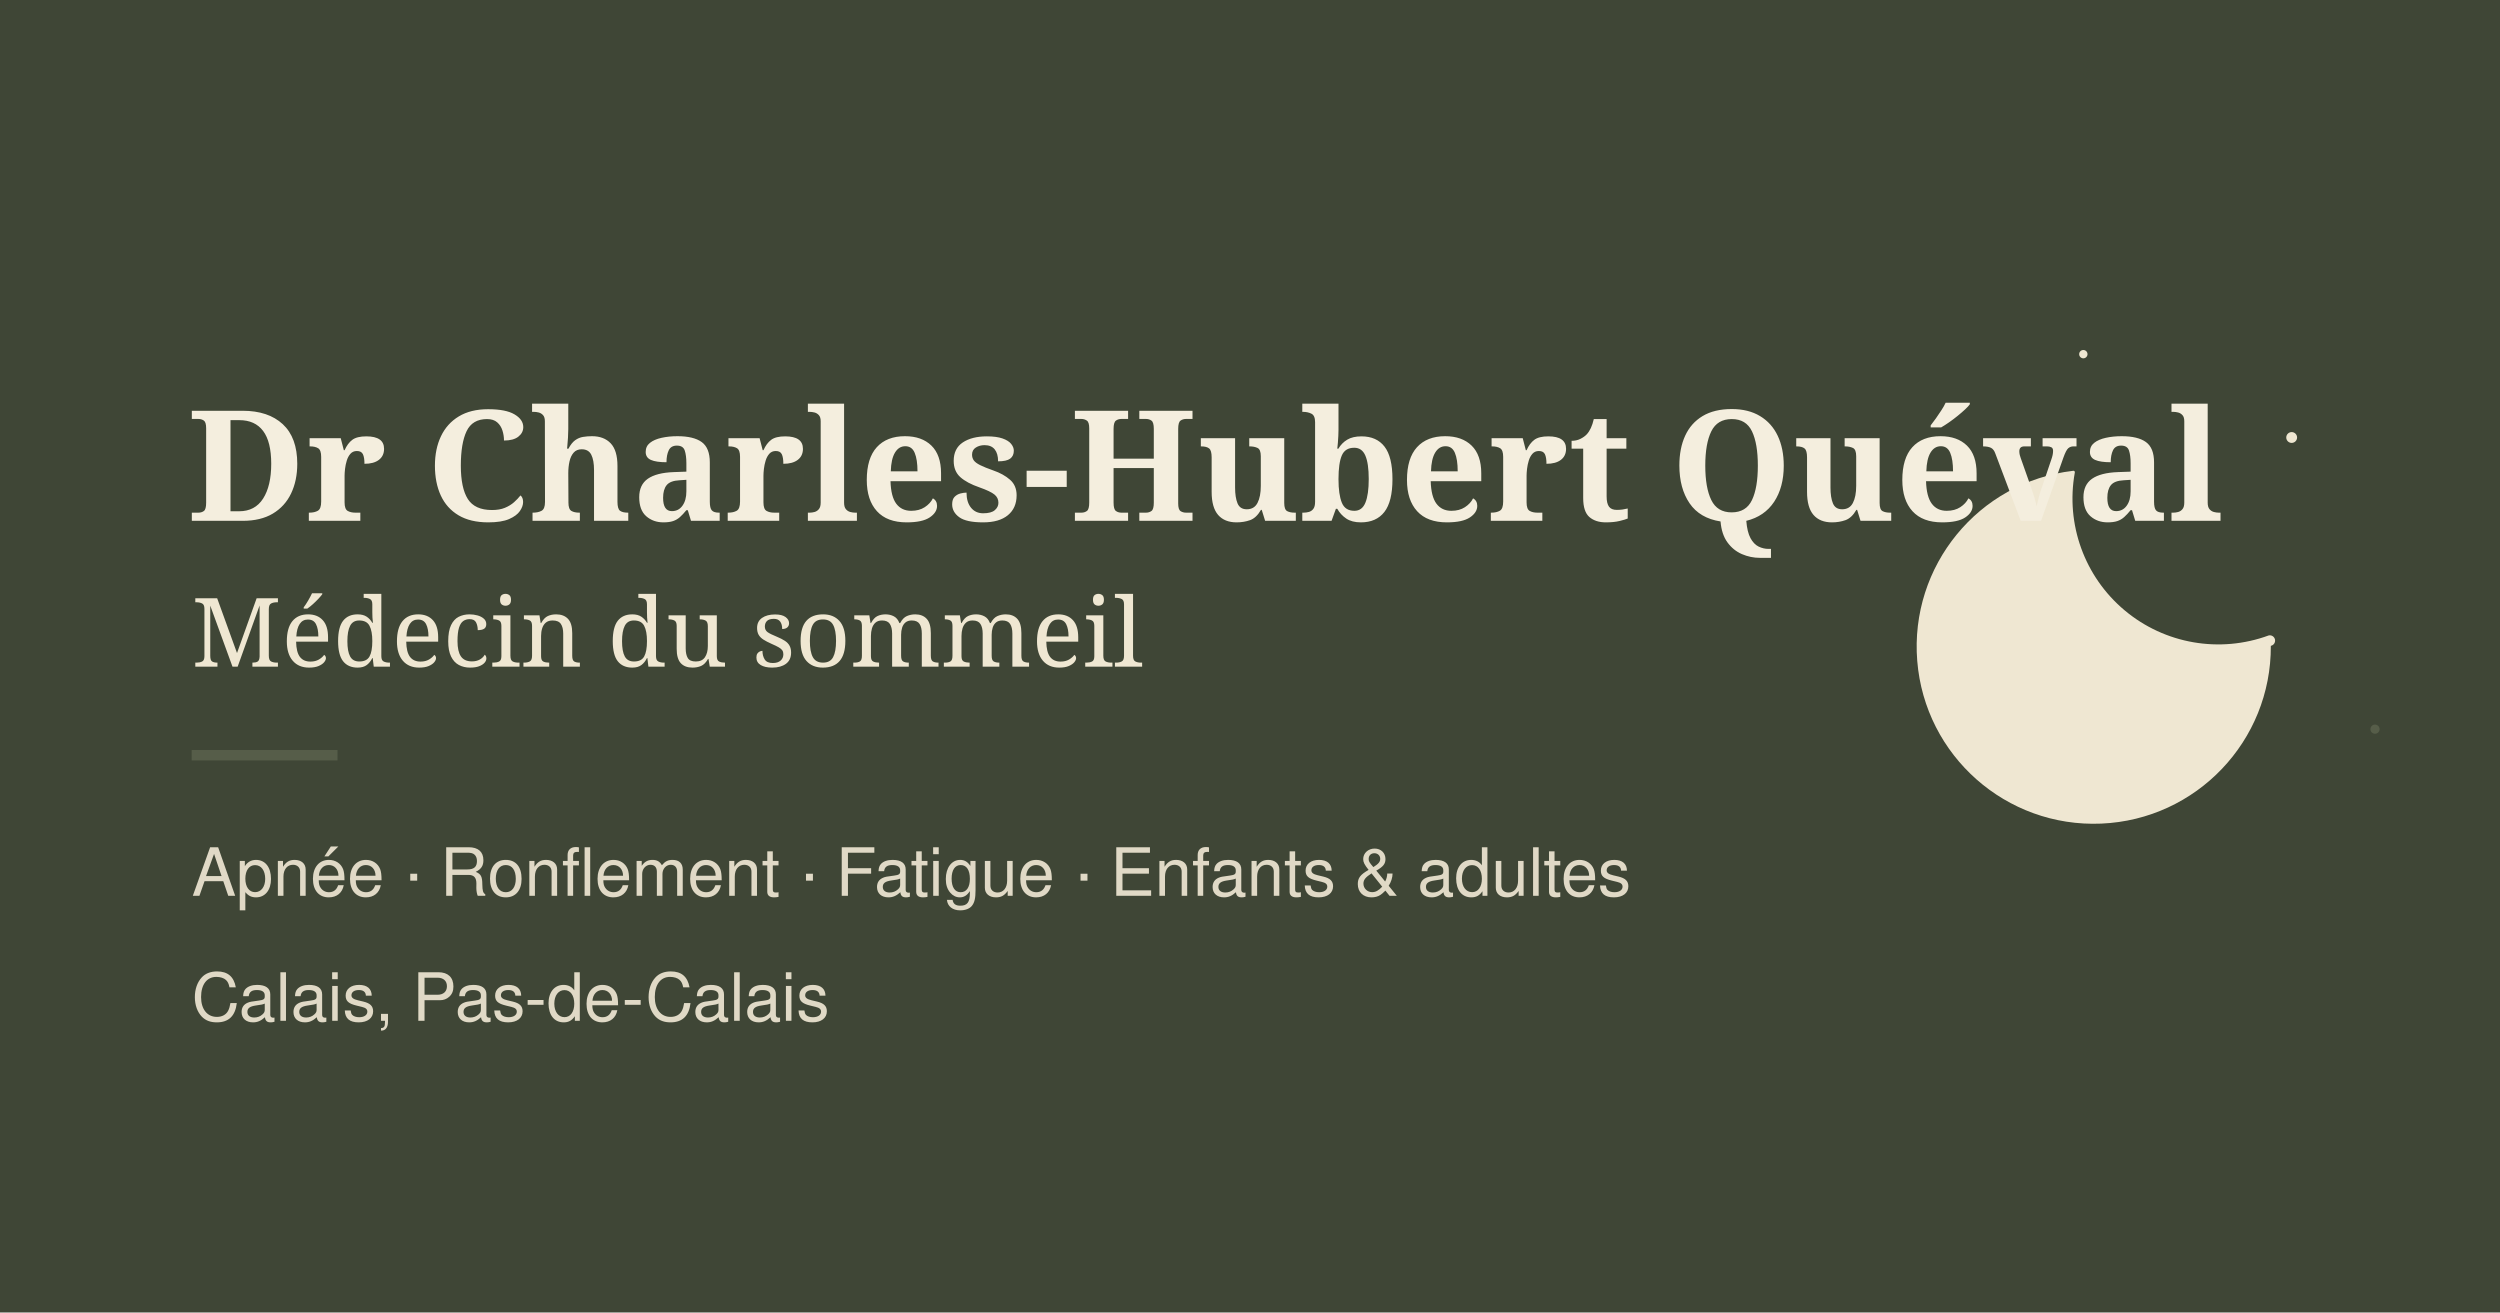
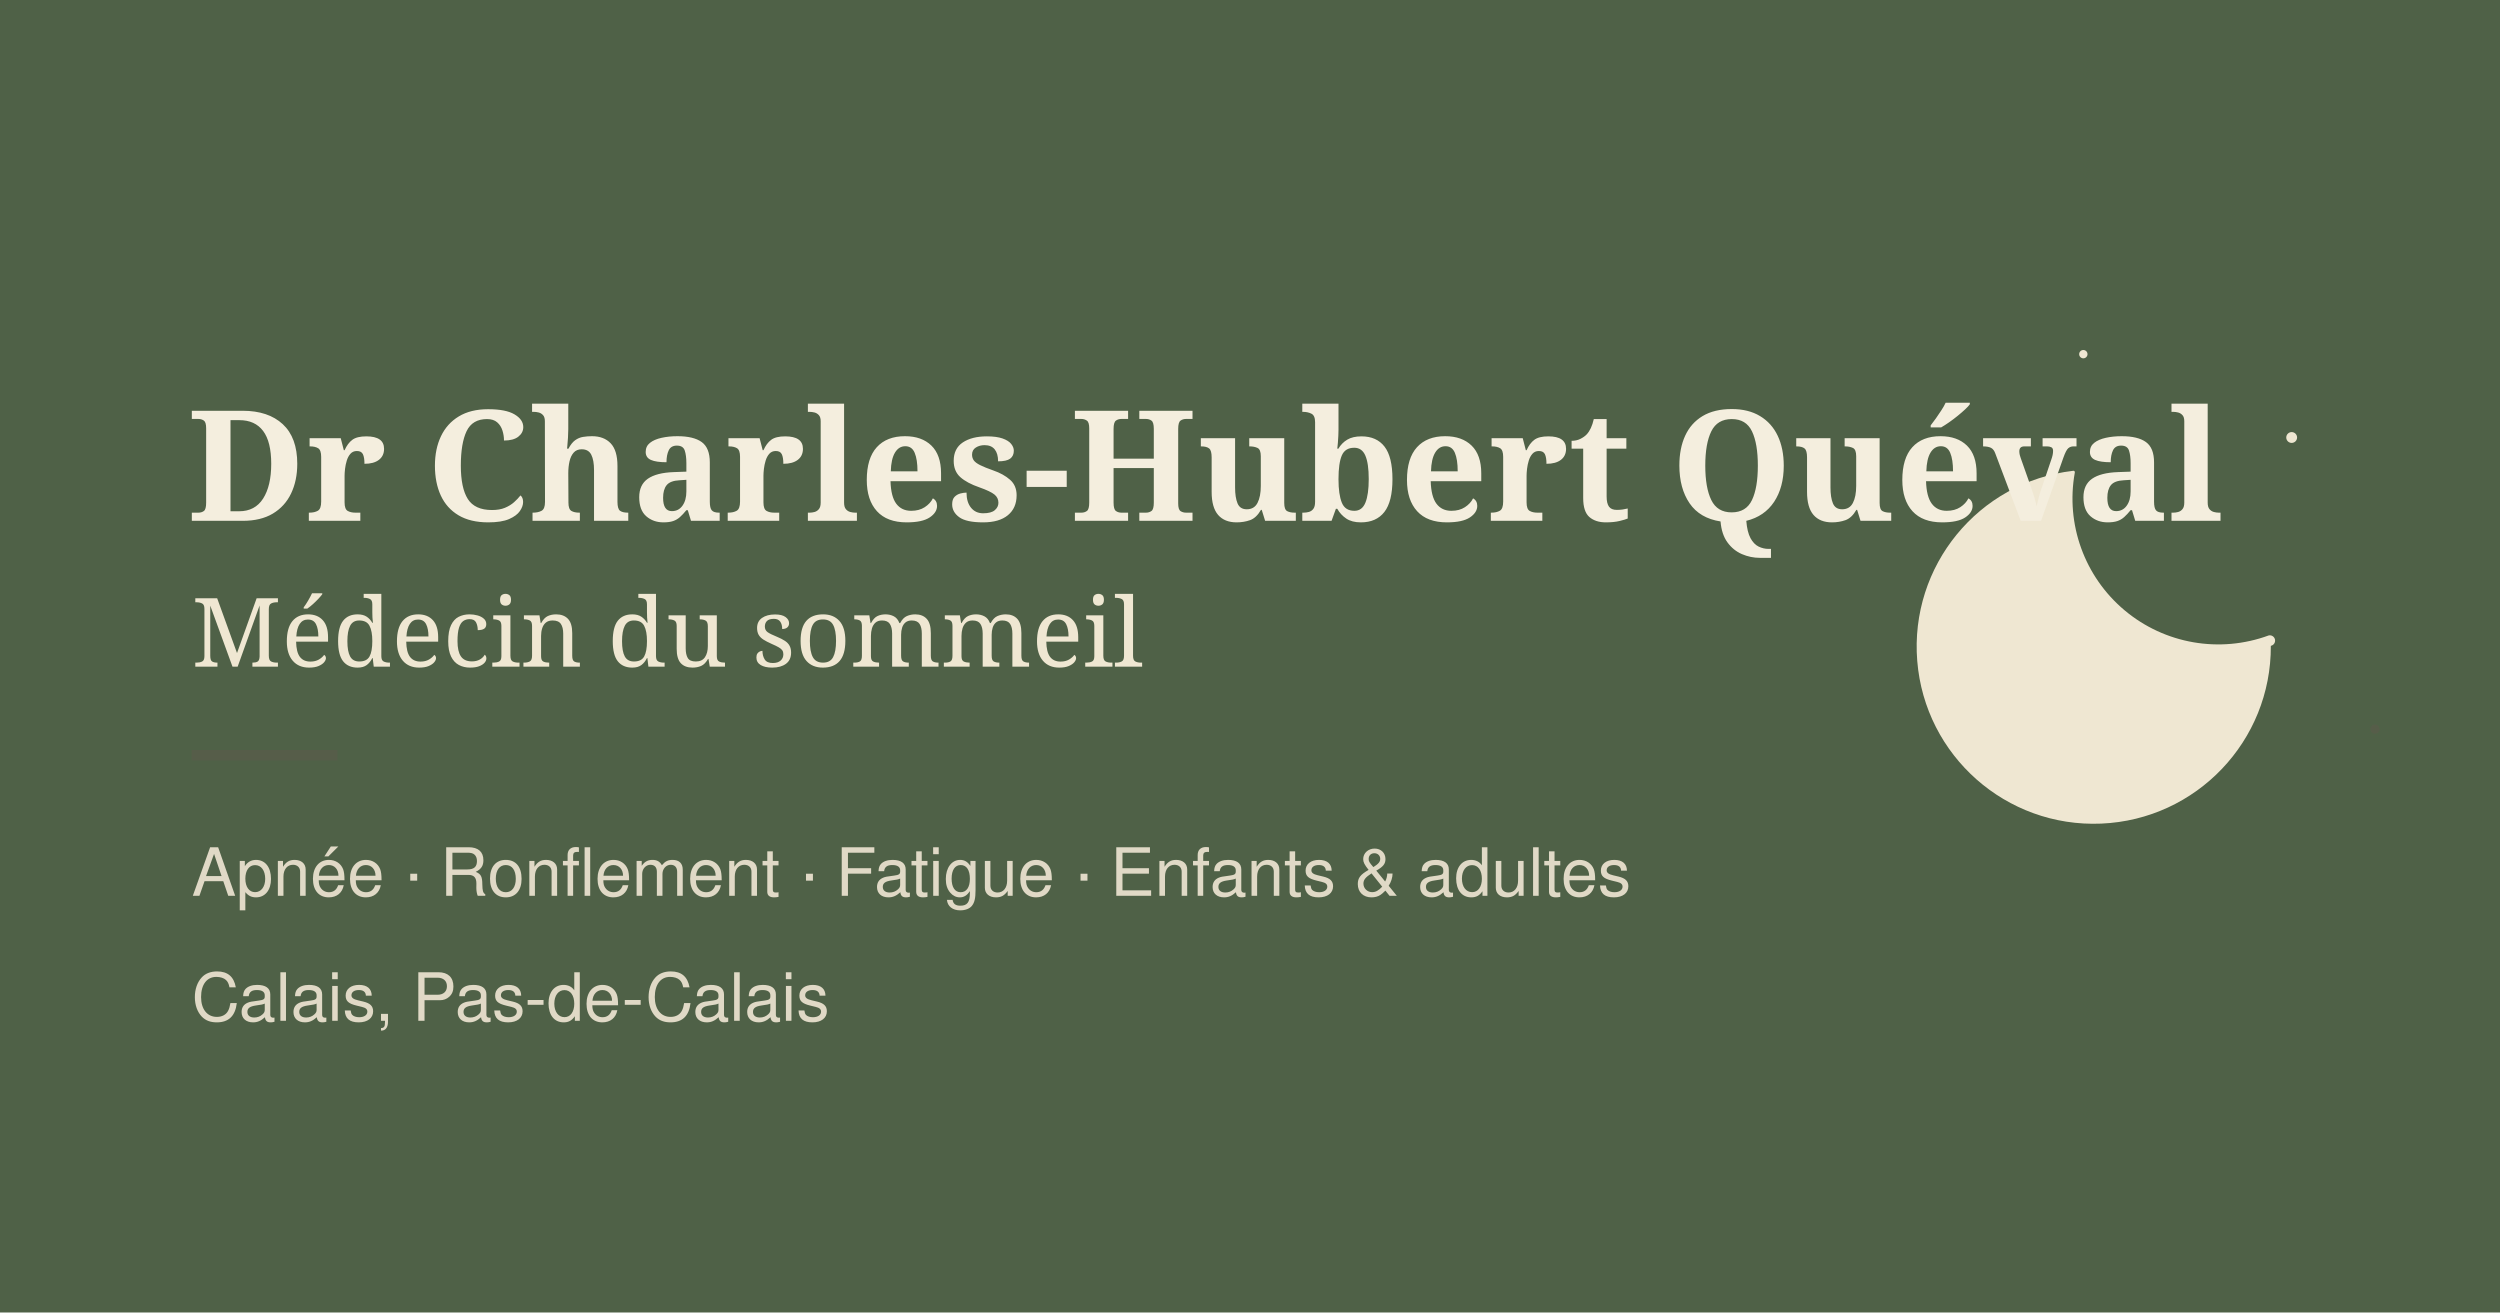
<svg xmlns="http://www.w3.org/2000/svg" viewBox="0 0 1200 630" width="1200" height="630" role="img" aria-label="Dr Quéval, médecin du sommeil à Calais">
-   <rect width="1200" height="630" fill="#3f4636" />
+   <rect width="1200" height="630" fill="#4f6147" />
  <g transform="translate(940 150)">
    <path d="M150 160a85 85 0 1 1-95-84 0.7 0.7 0 0 1 0.9 0.9A70 70 0 0 0 149 155a0.7 0.7 0 0 1 1 5Z" fill="#efe7d2" />
    <circle cx="160" cy="60" r="2.6" fill="#efe7d2" />
    <circle cx="60" cy="20" r="2" fill="#efe7d2" />
    <circle cx="200" cy="200" r="2.2" fill="#565d49" />
  </g>
  <text x="90" y="250" font-family="Georgia, serif" font-size="74" font-weight="600" fill="#f4eede">Dr Charles-Hubert Quéval</text>
  <text x="92" y="320" font-family="Georgia, serif" font-size="46" fill="#efe7d2">Médecin du sommeil</text>
  <rect x="92" y="360" width="70" height="5" fill="#565d49" />
  <text x="92" y="430" font-family="Helvetica, Arial, sans-serif" font-size="32" fill="#e0d9c6">Apnée · Ronflement · Fatigue · Enfants &amp; adultes</text>
  <text x="92" y="490" font-family="Helvetica, Arial, sans-serif" font-size="32" fill="#e0d9c6">Calais, Pas-de-Calais</text>
</svg>
